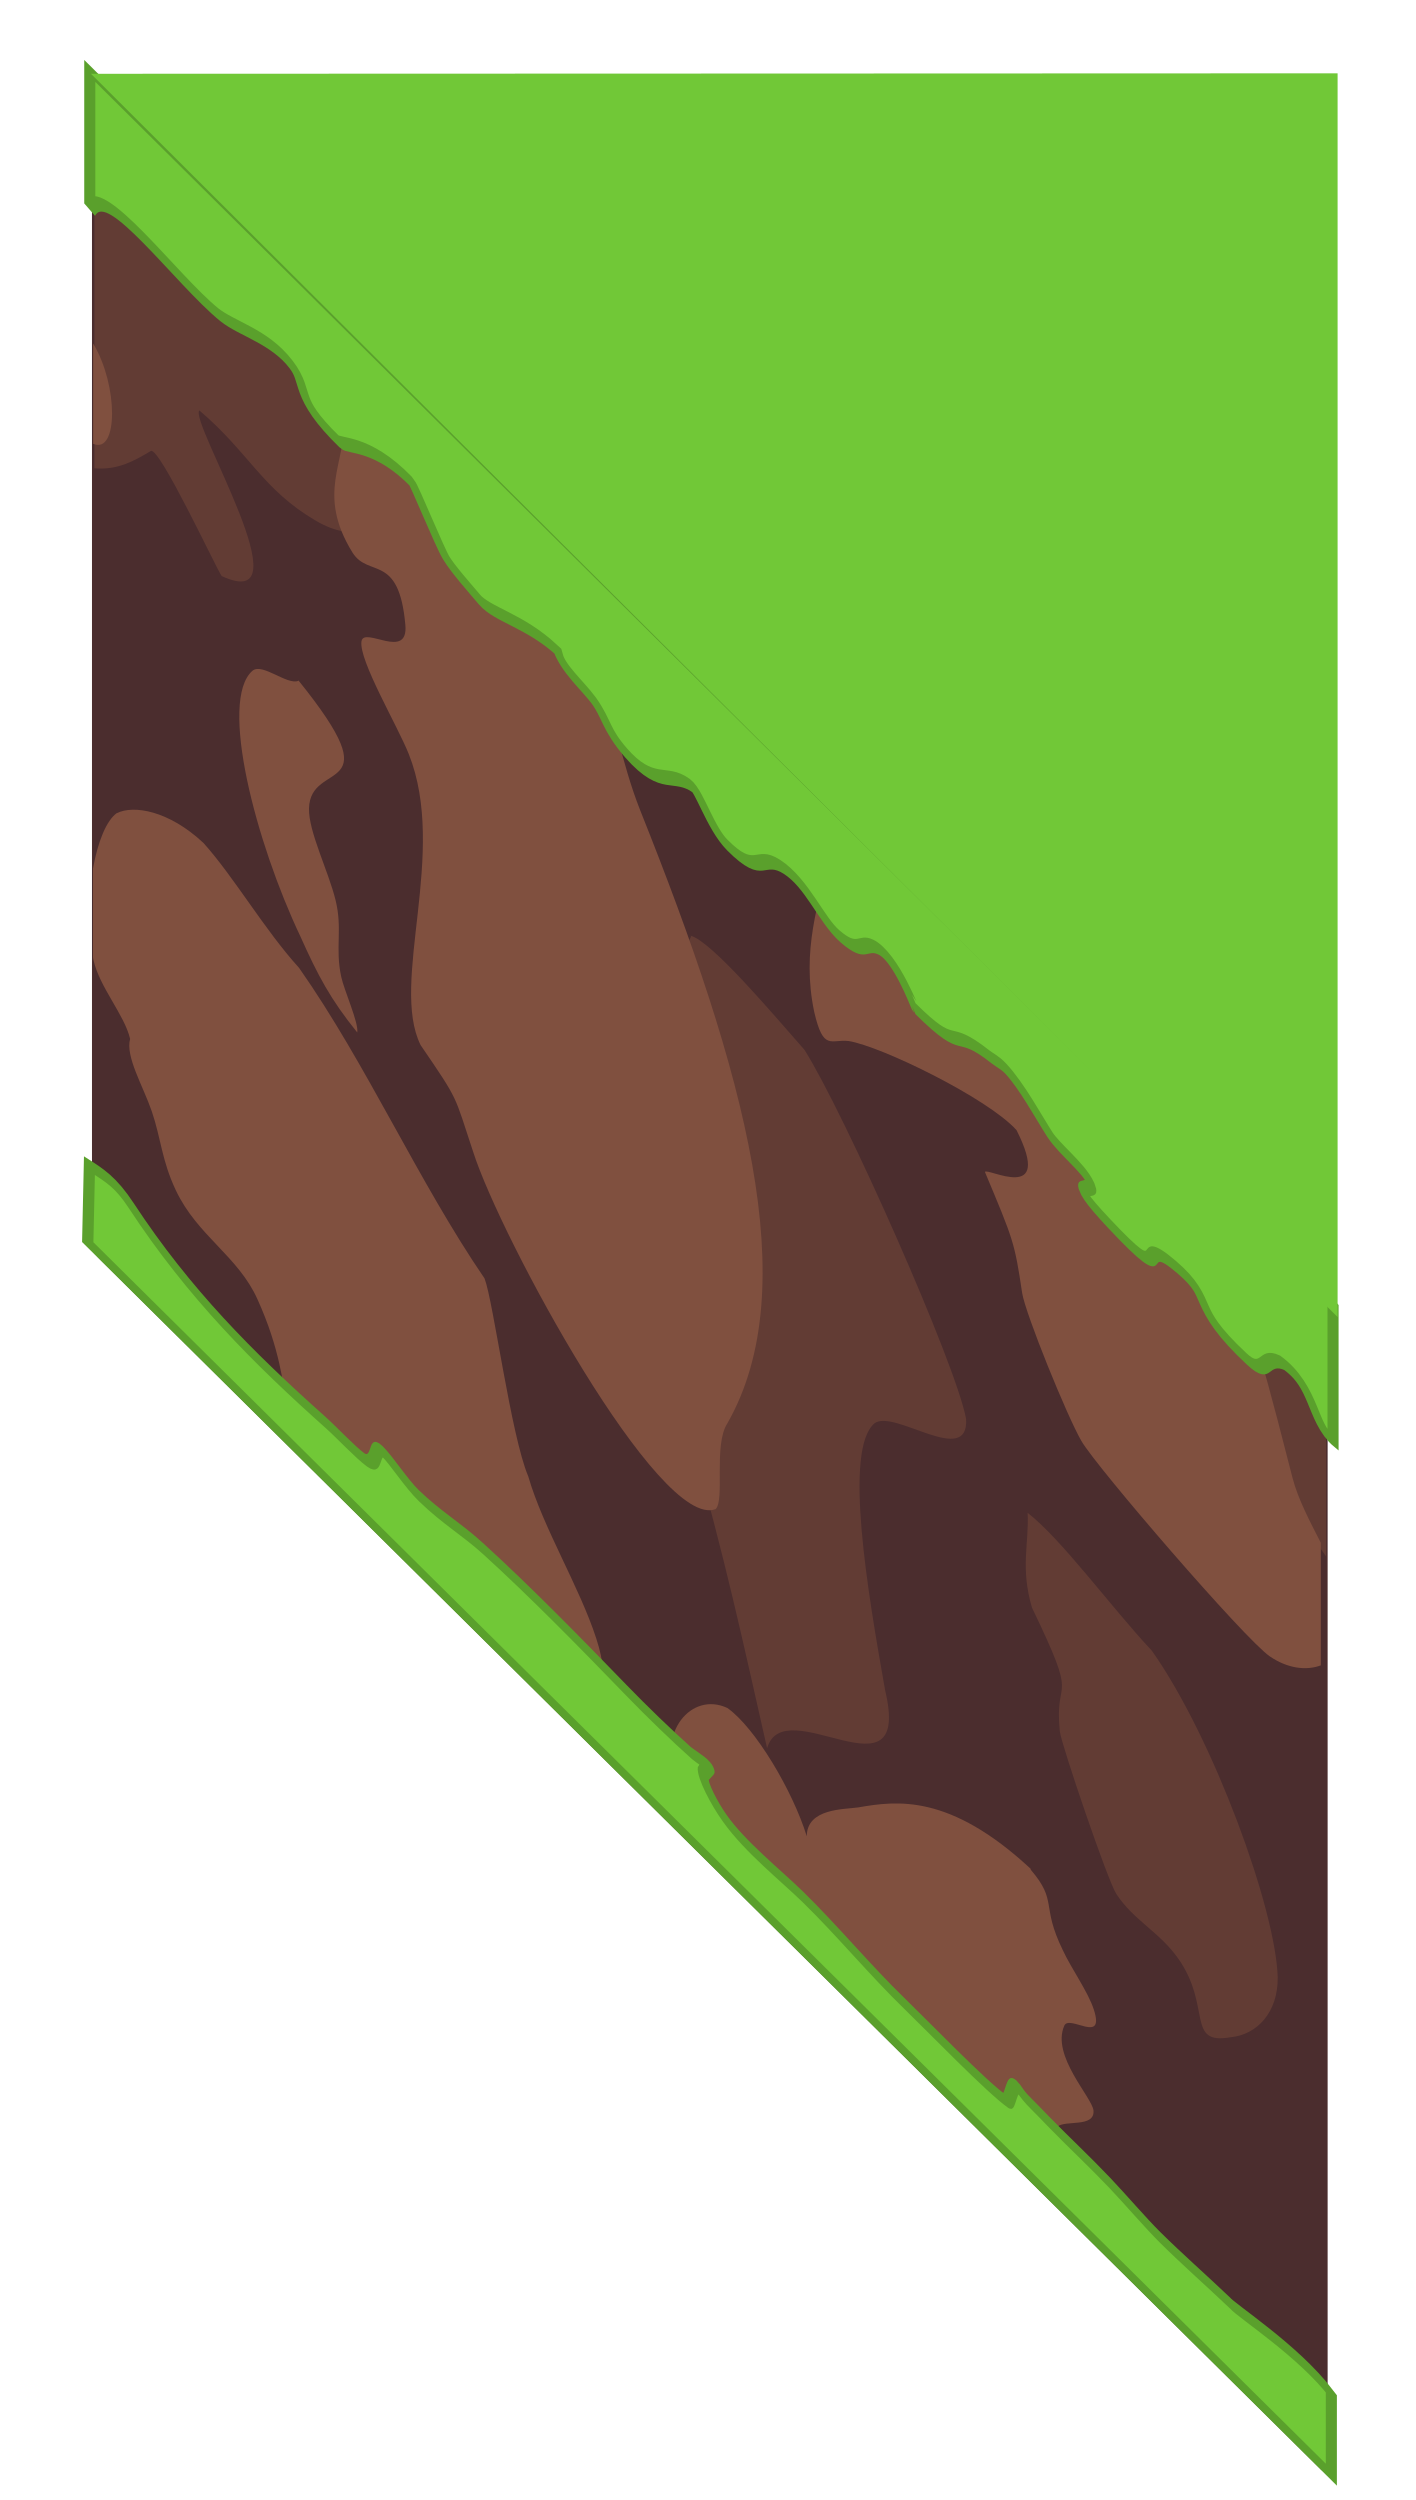
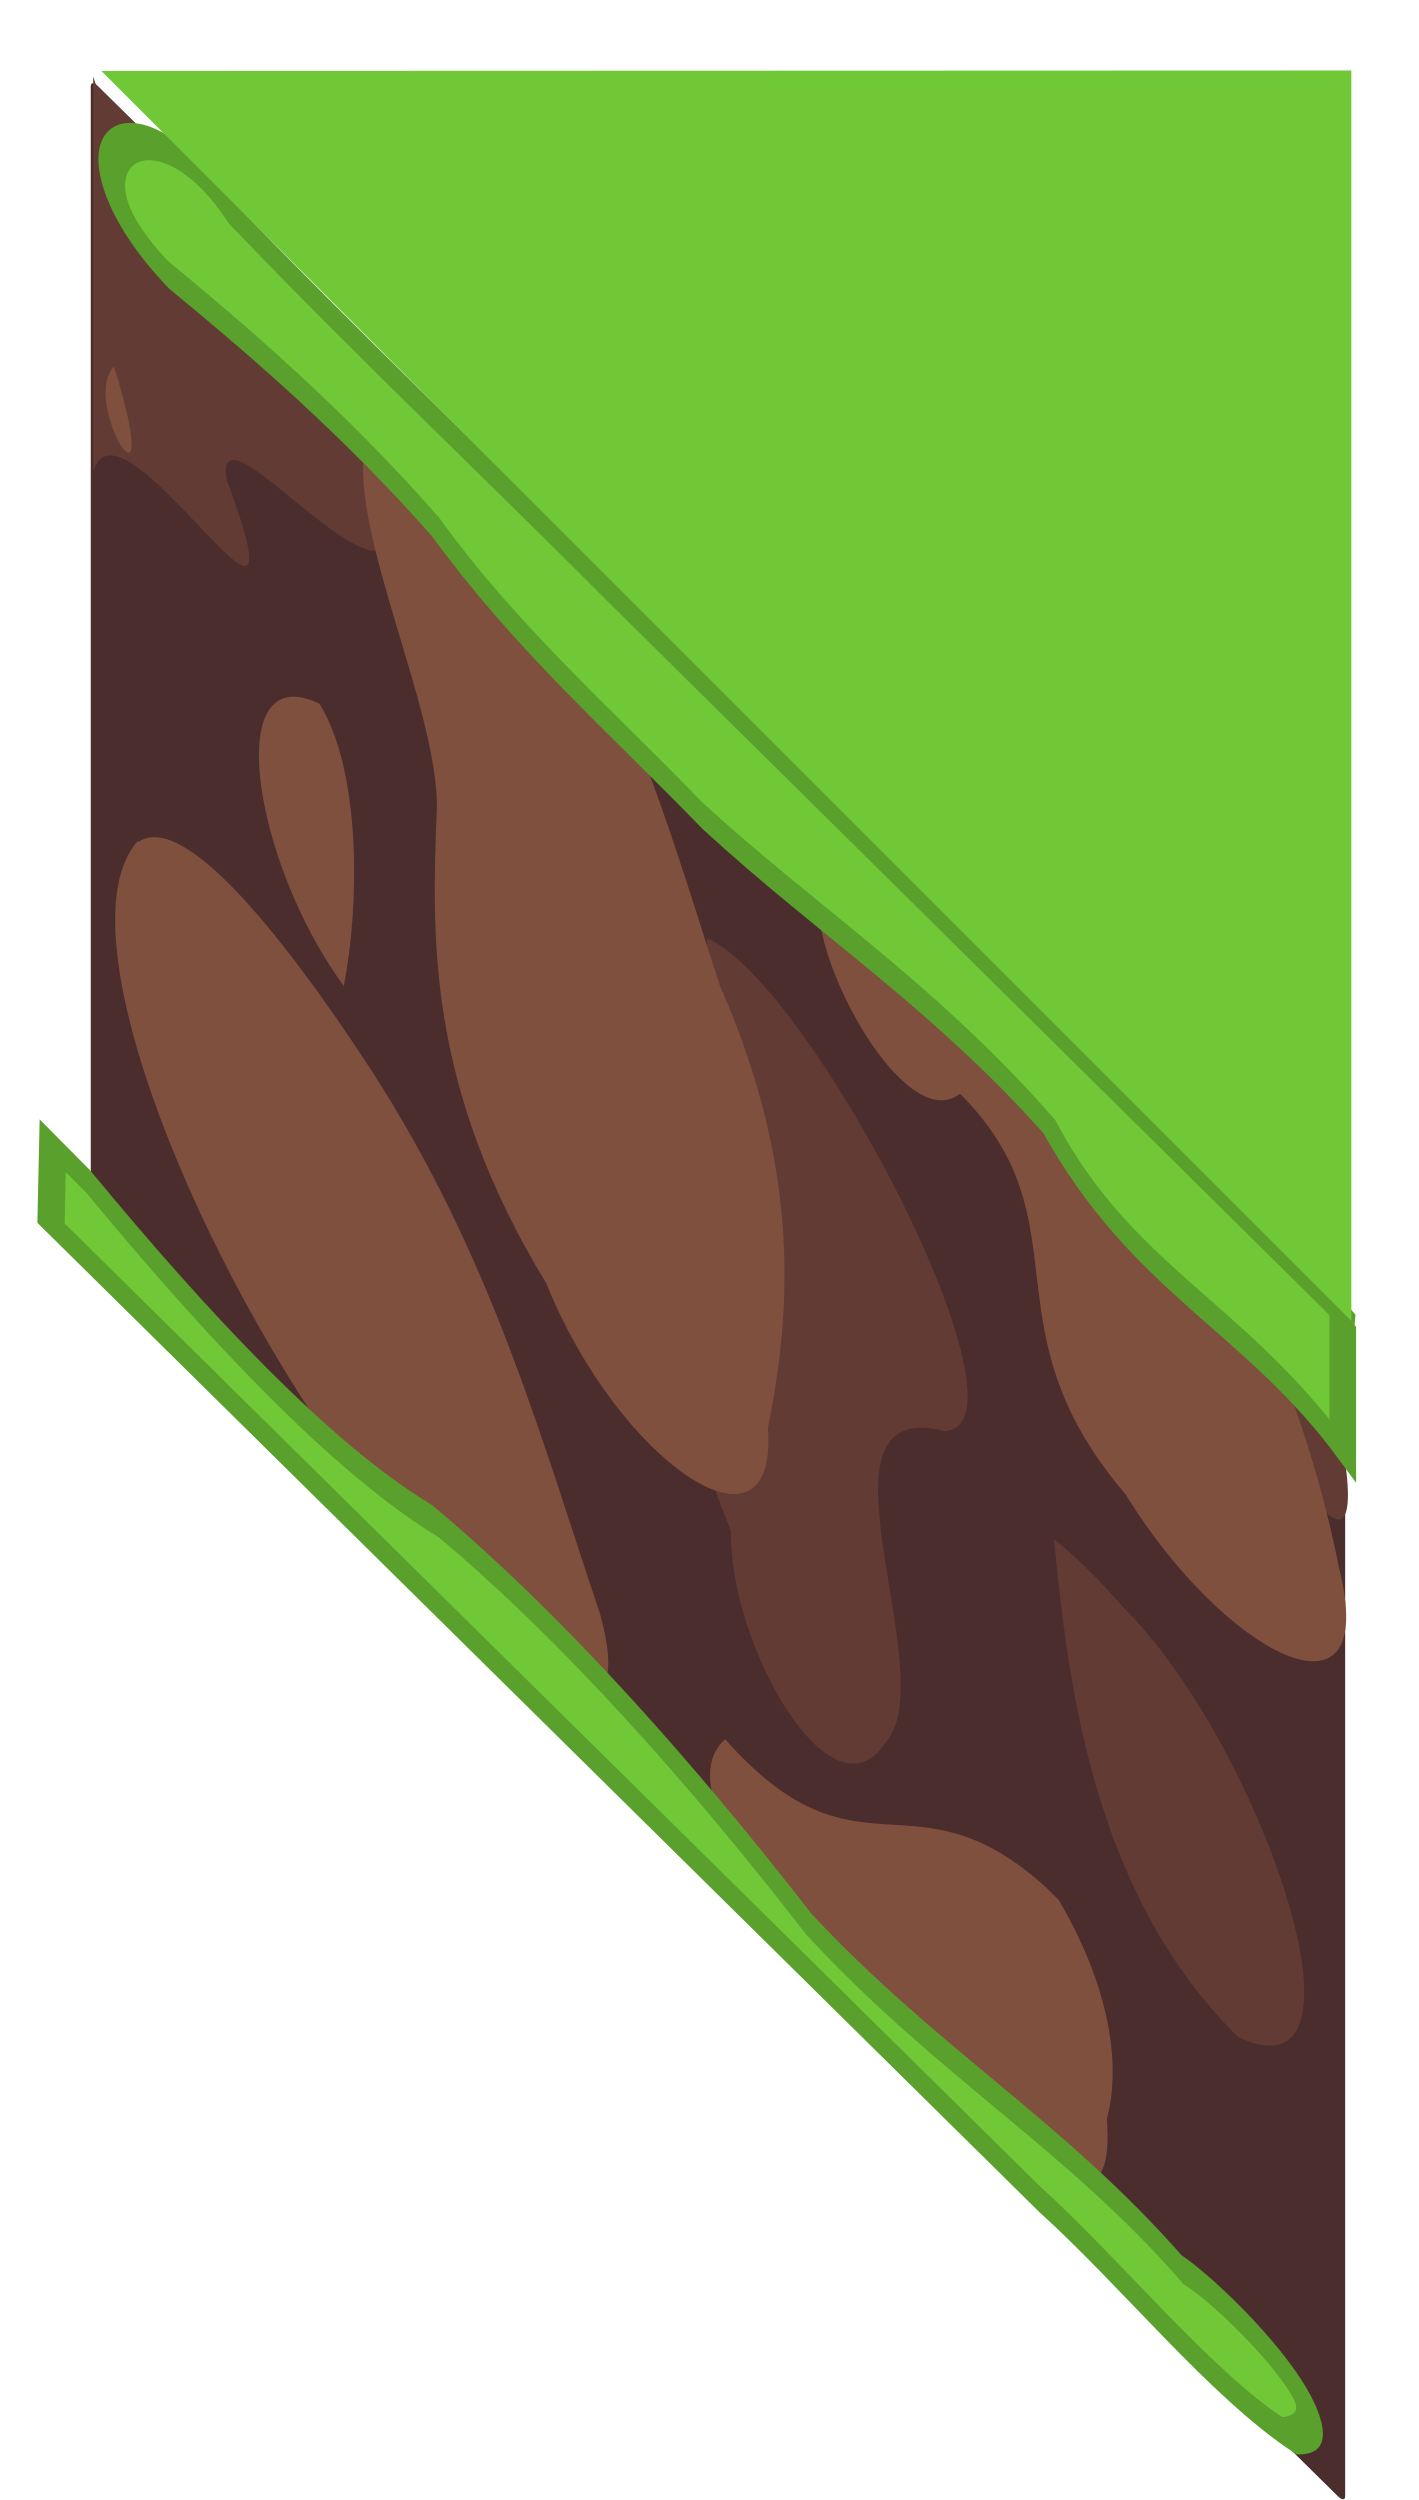
- <svg xmlns="http://www.w3.org/2000/svg" width="42mm" height="74.2mm" version="1.1" viewBox="0 0 42 74.2">
-   <g transform="matrix(.787 .78 0 .78 2.94 2.51)">
-     <rect x="-.267" y=".067" width="46.6" height="44.6" ry=".267" fill="#4b2d2e" />
-     <path transform="scale(.265)" d="m-0.662-0.441v56.2c3.31-3.02 5.65-6.7 8.02-10.5 1.22-1.95 9.45 7.71 10.1 7.86 12.3-6.58-4.64-17.5-3.19-20.6 7.09-1.02 8.97 2.38 16.6-0.75 11.5-4.74 14.3-23.5 5.88-32.2zm168 8.16c-8.16 10.2-3.21 24.8 7.28 29v-30.4c-2.53-0.442-5.29 0.372-7.28 1.45zm-83.1 30.4c-4.5 13.4-12.9 60.5-0.06 71.9l-0.008-4e-3c4.97 12.6 7.42 21.8 10.9 33.8 2.43-10.9 20.7-12.5 16.8-25.1-2.45-11.5-5.98-28.7-1.48-36.9 2.82-4.84 13.4-6.99 13-13.6-1.39-6.39-17.3-26.6-23-30-4.36-0.626-13.2-2.4-16.2-0.186zm47.9 34.8 0.012 0.019c0.215 4.23-1.07 8.88 0.617 13 6.94 7.56 3.12 6.15 3.96 13.8 0.221 1.67 6.84 14.7 8.05 15.3 2.49 1.35 6.16-0.732 8.88 0.5 4.69 2.14 1.02 11.3 7.37 3.82 3.74-4.1 6.76-10.3 6.71-15.3-0.262-9.49-9.11-25.2-17.9-29-5.71-0.422-12.8-3.18-17.7-2.12z" fill="#623c34" stroke-width="3.78" />
-     <path transform="scale(.265)" d="m104 7.03c0.067-1.72 0.164-1.91-0.119 0-1.37 7.8-3.99 17.3-2.09 24.4 1.3 4.31 2.36 1.46 4.88-0.764 4.61-3.87 19.8-11.6 23.9-11.1 5.36 5.38-4.24 9.53-4.5 10.5 4.04 5.7 4.21 5.81 5.3 12.1 0.476 2.51 6.39 11.3 8.43 12.8 2.1 1.6 23.2 5.22 26.8 4.12 2.52-0.777 5.18-3.09 7.27-5.97v-17.6c-1.59-1.54-3.25-3.06-4.02-5.28-2.16-6.24-7.18-22-11.8-25.5-12.1-6.17-48.9-5.68-54 2.37zm-69.3 6.9c0.598 4.87-3.89 13.9 1.37 17.2 2.28 1.4 6.61-6.58 7.52 2.86 0.461 4.72-5.86 6.05-6.24 8.58-0.442 3.12 5.14 7.03 6.73 9.49 5.59 8.58-2.74 35.5 1.68 40.1 5.56 2.65 4.72 2.25 7.48 7.85 3.89 8.41 26.5 27.9 34.5 16.8 1.36-2.66-0.333-8.88 1.68-14 11-30.5 2.55-52.8-12.4-75.6-2.82-4.38-3.46-9.86-6.69-14.1-17.1-14.2-22.9-16.9-35.6 0.87zm-0.04 0.09c-0.005-0.043-0.004-0.092-0.01-0.135l-0.045 0.217c0.019-0.025 0.035-0.056 0.055-0.082zm-35.5 24v14.4c3.58-2.02 3.59-12 0-14.4zm29.2 19.2 0.012 0.021c-1.59 2.27-5.14 2.51-6.54 5.1-4.84 9.11 0.498 24.2 6.8 31.3 2.53 3.16 4.29 4.77 8.11 5.72 0.236-1.59-1.86-4.16-2.28-5.71-0.896-3.3 0.22-7.03-0.805-10.2-1.02-3.18-3.85-5.97-3.78-9.37 0.147-7.37 12.1-13.5-1.52-16.9zm-25.8 44.8c-1.52 2.59-2.74 6.9-3.42 11.4v12.8c0.025 0.097 0.043 0.206 0.07 0.299 0.869 3.02 4.42 3.45 5.21 6.09-0.686 3.22 1.8 4.87 3.08 7.31 1.33 2.61 1.41 5.65 3.44 7.94 3.06 3.45 8.83 0.57 11.6 4.01 3.24 3.99 3.59 8.4 4.44 12.1h40.2c3.65-2.93 5.86-6.81 3.58-11.6-2.38-5.03-7.55-8.31-9.68-13.6-2.46-3.37-4.97-20.2-6.22-22.2-9.47-4.52-16.8-14-26.4-18.2-4.96-0.559-9.21-3.78-13.6-4.33-4.97 0.272-9.99 4.53-12.3 8.01zm130 21.6c-11.5 0.73-19 9.23-24.5 15.7-1.98 2.28-7.35 7.45-7.34 11.5-2.01-4.57-7.36-8.27-11.3-7.13-5.12 2.68-10.1 13.7-7.18 17.5 0.986 1.13 2.02 2.07 3.12 2.85h49.9c0.221-2.39 0.018-5 1.12-7.18 1.06-2.08 5.35-5.17 5.14-7.48-0.189-1.7-6.03-1.81-4.16-8.01 0.699-2.38 5.86-3.08 4.2-6.54-0.82-1.73-3.22-2.68-4.42-4.12-3.13-3.34-0.669-6.28-4.54-6.97z" fill="#80503f" stroke-width="3.78" />
-     <path d="m-0.363 41.5c0.582-0.204 1-0.369 1.58-0.054 2.17 1.17 4.61 1.19 7.32 0.92 0.419-0.042 1.14 0.015 1.52-0.089 0.474-0.131 0.283-0.951 0.635-0.951 0.354 0 0.892 0.32 1.37 0.308 0.881-0.022 1.59-0.339 2.42-0.407 1.77-0.145 3.66-0.088 5.42-0.013 0.749 0.032 1.7 0.011 2.44-0.065 0.102-0.011 0.576-0.178 0.662-0.154 0.013 0.004-0.213 0.451-0.216 0.472-0.042 0.312 0.411 0.74 0.815 0.907 0.763 0.324 2.09 0.059 2.94 0.045 1.27-0.02 2.55 0.255 3.82 0.227 0.911-0.02 3.1 0.076 3.86-0.143 0.144-0.042 0.201-1.04 0.431-0.939 0.188 0.087 0.25 0.112 0.513 0.115 0.285 0.003 0.325 0.009 0.666 0.022 0.764 0.027 1.53-0.023 2.29 0.026 0.587 0.037 1.35 0.175 1.9 0.175 0.841 0 1.77-0.107 2.62-0.139 0.265 0.058 2.61-0.771 3.83-0.369v3.08h-46.9zm46.9-41.6v5.15c-0.805 0.128-0.673-1.36-1.92-1.03-0.754 0.404-0.545 1.14-1.33 1.19-2.21 0.128-1.18-1.05-2.65-0.851-1.69 0.228-0.016 1.08-2.56 0.886-1.77-0.135-0.462-0.535-0.708-0.851-0.24-0.305-1.15-0.096-1.51-0.298-0.415-0.236-1.07-0.804-1.67-0.845-0.219-0.014-0.388 0.091-0.579 0.13-1.57 0.319-1.02 0.993-2.82 0.993-0.013 0-0.741-1.24-1.5-0.845-0.521 0.274-0.496 0.833-1.35 0.94-0.702 0.088-1.23-0.792-2.19-0.455-0.872 0.306-0.806 1.25-2.06 1.23-0.626-0.009-1.04-0.987-1.36-0.898-0.805 0.217-1.26 1.39-2.45 1.21-0.782-0.125-0.718-0.569-1.22-0.774-0.408-0.154-1.19-0.041-1.37-0.527-1.23 0.074-2.45 1.09-2.95 0.993-0.381-0.077-0.984-0.151-1.25-0.33-0.246-0.161-1.2-1.57-1.31-1.58-1.47-0.061-2.52 1.19-2.72 1.19-1.76 0.03-1.13-0.904-1.82-1.12-0.806-0.262-2.04 0.691-2.71 0.816-1.6 0.288-4.34-0.768-4.88 0.857v-5.25z" fill="#71c837" stroke="#5aa02c" stroke-width=".418" />
+ <svg xmlns="http://www.w3.org/2000/svg" width="42mm" height="74mm" version="1.1" viewBox="0 0 42 74">
+   <g transform="matrix(.79 .78 0 .78 2.9 2.5)">
+     <rect x="-.27" y=".067" width="47" height="45" ry=".27" fill="#4b2d2e" />
+     <g>
+       <path d="m-0.18-0.12v15c1-4.5 8.3 1 5-4.7-0.57-2.9 6.8-0.3 6.2-5.2 1.3-5.3-4.2-5.3-7.8-4.9-1.1-3e-4 -2.2-6e-4 -3.3-8.9e-4zm45 2.2c-4.3 2.7 3 10 1.9 3.4-0.28-1.6 1-5.1-1.9-3.4zm-22 8.1c-2 7-3.1 15 0.9 21-0.085 4.4 3.8 7.4 5.8 2.2 2.2-4.7-3.2-10 2.2-14 3.6-3.8-5-12-8.9-9.8zm13 9.2c0.5 4.5 1.3 12 6.9 12 5.5-2.9 0.83-12-4.3-12-0.84-0.15-1.7-0.15-2.6-0.003z" fill="#623c34" stroke-width=".26" />
+       <path d="m28 1.9c-3.1 2.9 1.8 8.6 4.3 4.1 4.8 0.081 0.83 8 6.2 9 3.7 2.4 9.6-0.4 8-5.2-1.1-4.6-4.1-10-9.5-9.8-3 0.46-6.5-0.14-9 1.9zm-18 1.8c-0.57 3.9 2.7 7.2 2.7 11-0.19 5.1-0.42 11 4.1 14 2.7 4.1 8.7 2.2 8.3-2.8 0.84-5.1 1.3-11-1.8-15-2-4.2-4.8-12-11-10-1.2 0.58-2.1 1.6-2.7 2.8zm-9.4 6.4c-1.3 2.7 2 4.6 0 0zm7.7 5.1c-3.7 1.9-2.5 8.5 0.91 9.8 0.6-3.7 0.65-8.8-0.91-9.8zm-6.8 12c-3 6.4 2.4 14 8.3 16 3.1 1.6 11 1.3 9-4-2.2-4.4-4-9.4-8.5-12-2.5-1.4-6.9-3.2-8.8 0.055zm34 5.7c-5 0.43-7 7.1-12 6.4-2.5 4.7 3.9 5.4 7.1 4.3 3.6 0.2 7.6 0.7 7.2-4.2 0.49-2.3 0.26-5-1.8-6.5z" fill="#80503f" stroke-width=".26" />
+       <path d="m-0.36 42c4.4 1 9.1 1.4 13-0.12 4.8-0.74 9.7-0.023 14 1.3 4.8 0.44 9.6-1.6 14-0.89 1.8-0.62 6.6-0.32 4 2.3-3 1-6.2 0.12-9.4 0.38h-37c0.021-0.99 0.043-2 0.064-3zm47-42v5.2c-3.7-1.4-7.9 1.4-11-1.3-4.4-0.64-8.7 0.91-13 1.2-3.5-0.16-7 0.24-10-0.96-3.4-0.51-6.9-0.075-10 0.44-4.5-0.28-0.95-6.4 2.4-4.7 4.8 0.27 9.6 0.055 14 0.14 9.4 0.014 19 0.028 28 0.042z" fill="#71c837" stroke="#5aa02c" />
+     </g>
  </g>
-   <path d="m39.7 2.09v37l-37-36.9c8.37 0 31.1-0.014 37-0.014z" fill="#71c837" stroke-dashoffset="2.69" stroke-linecap="round" stroke-linejoin="round" stroke-width=".7" />
+   <path d="m40 2.1v37l-37-37c8.4 0 31-0.014 37-0.014z" fill="#71c837" stroke-dashoffset="2.7" stroke-linecap="round" stroke-linejoin="round" stroke-width=".7" />
</svg>
